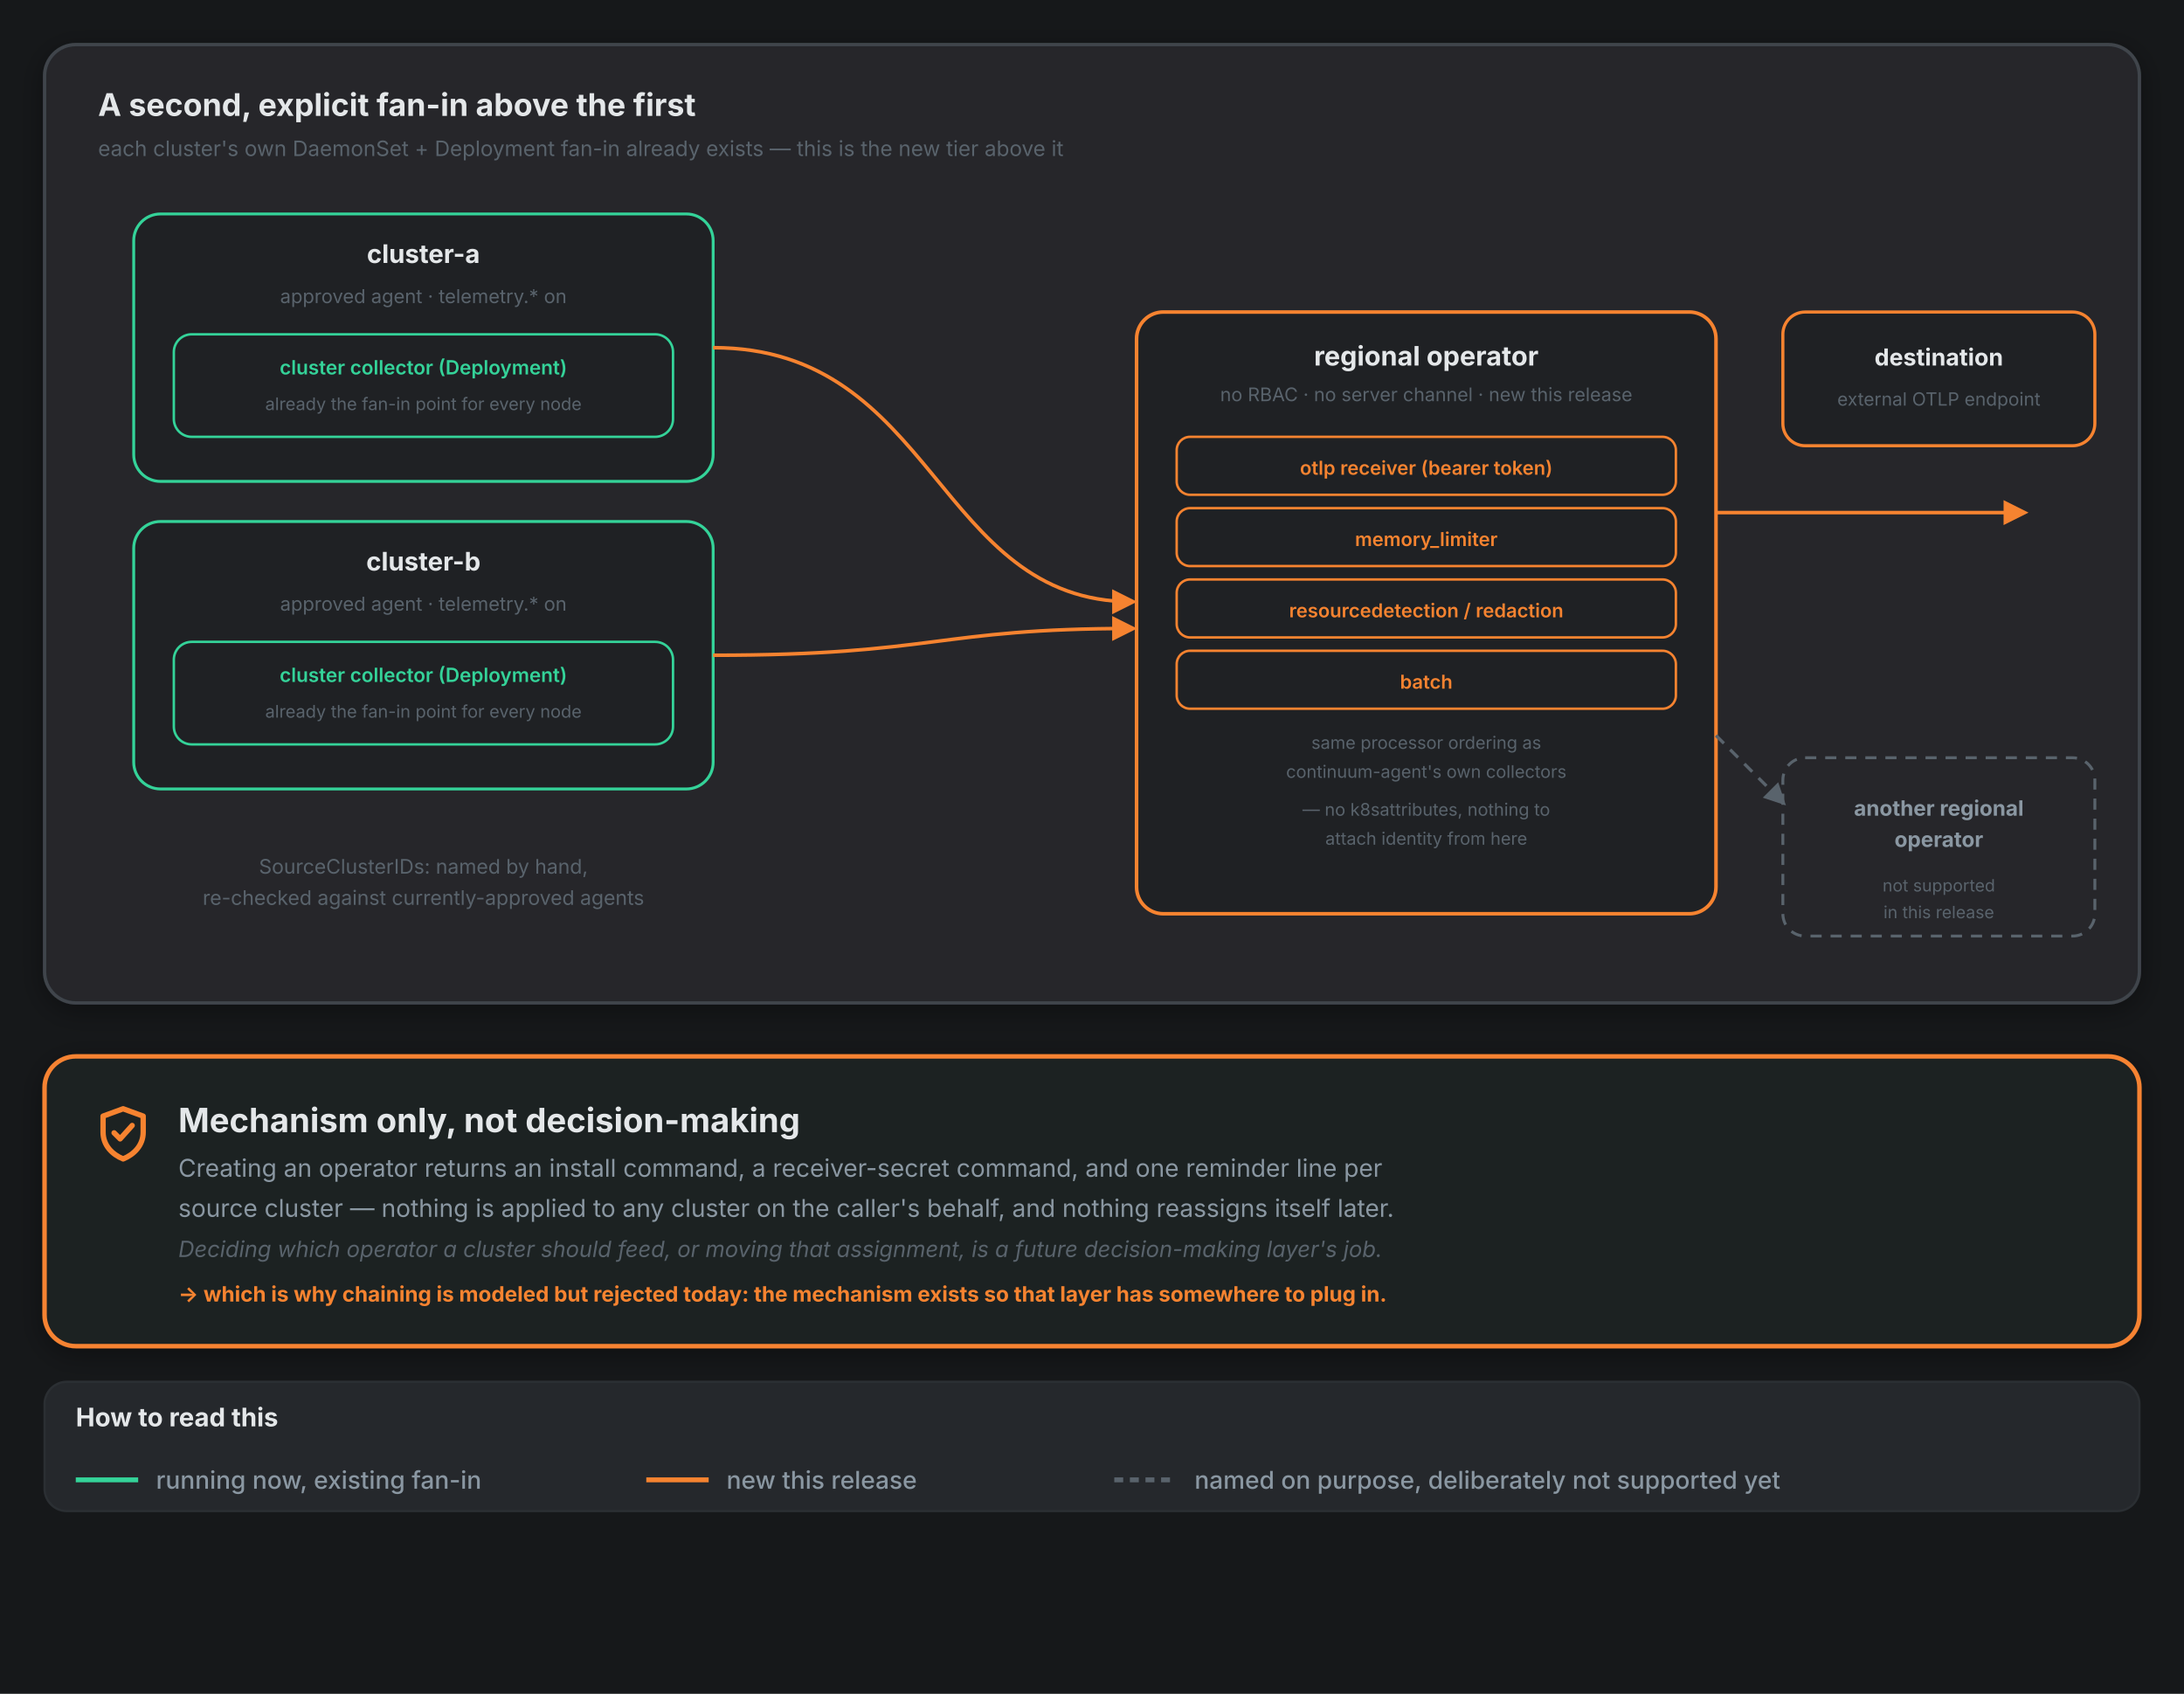
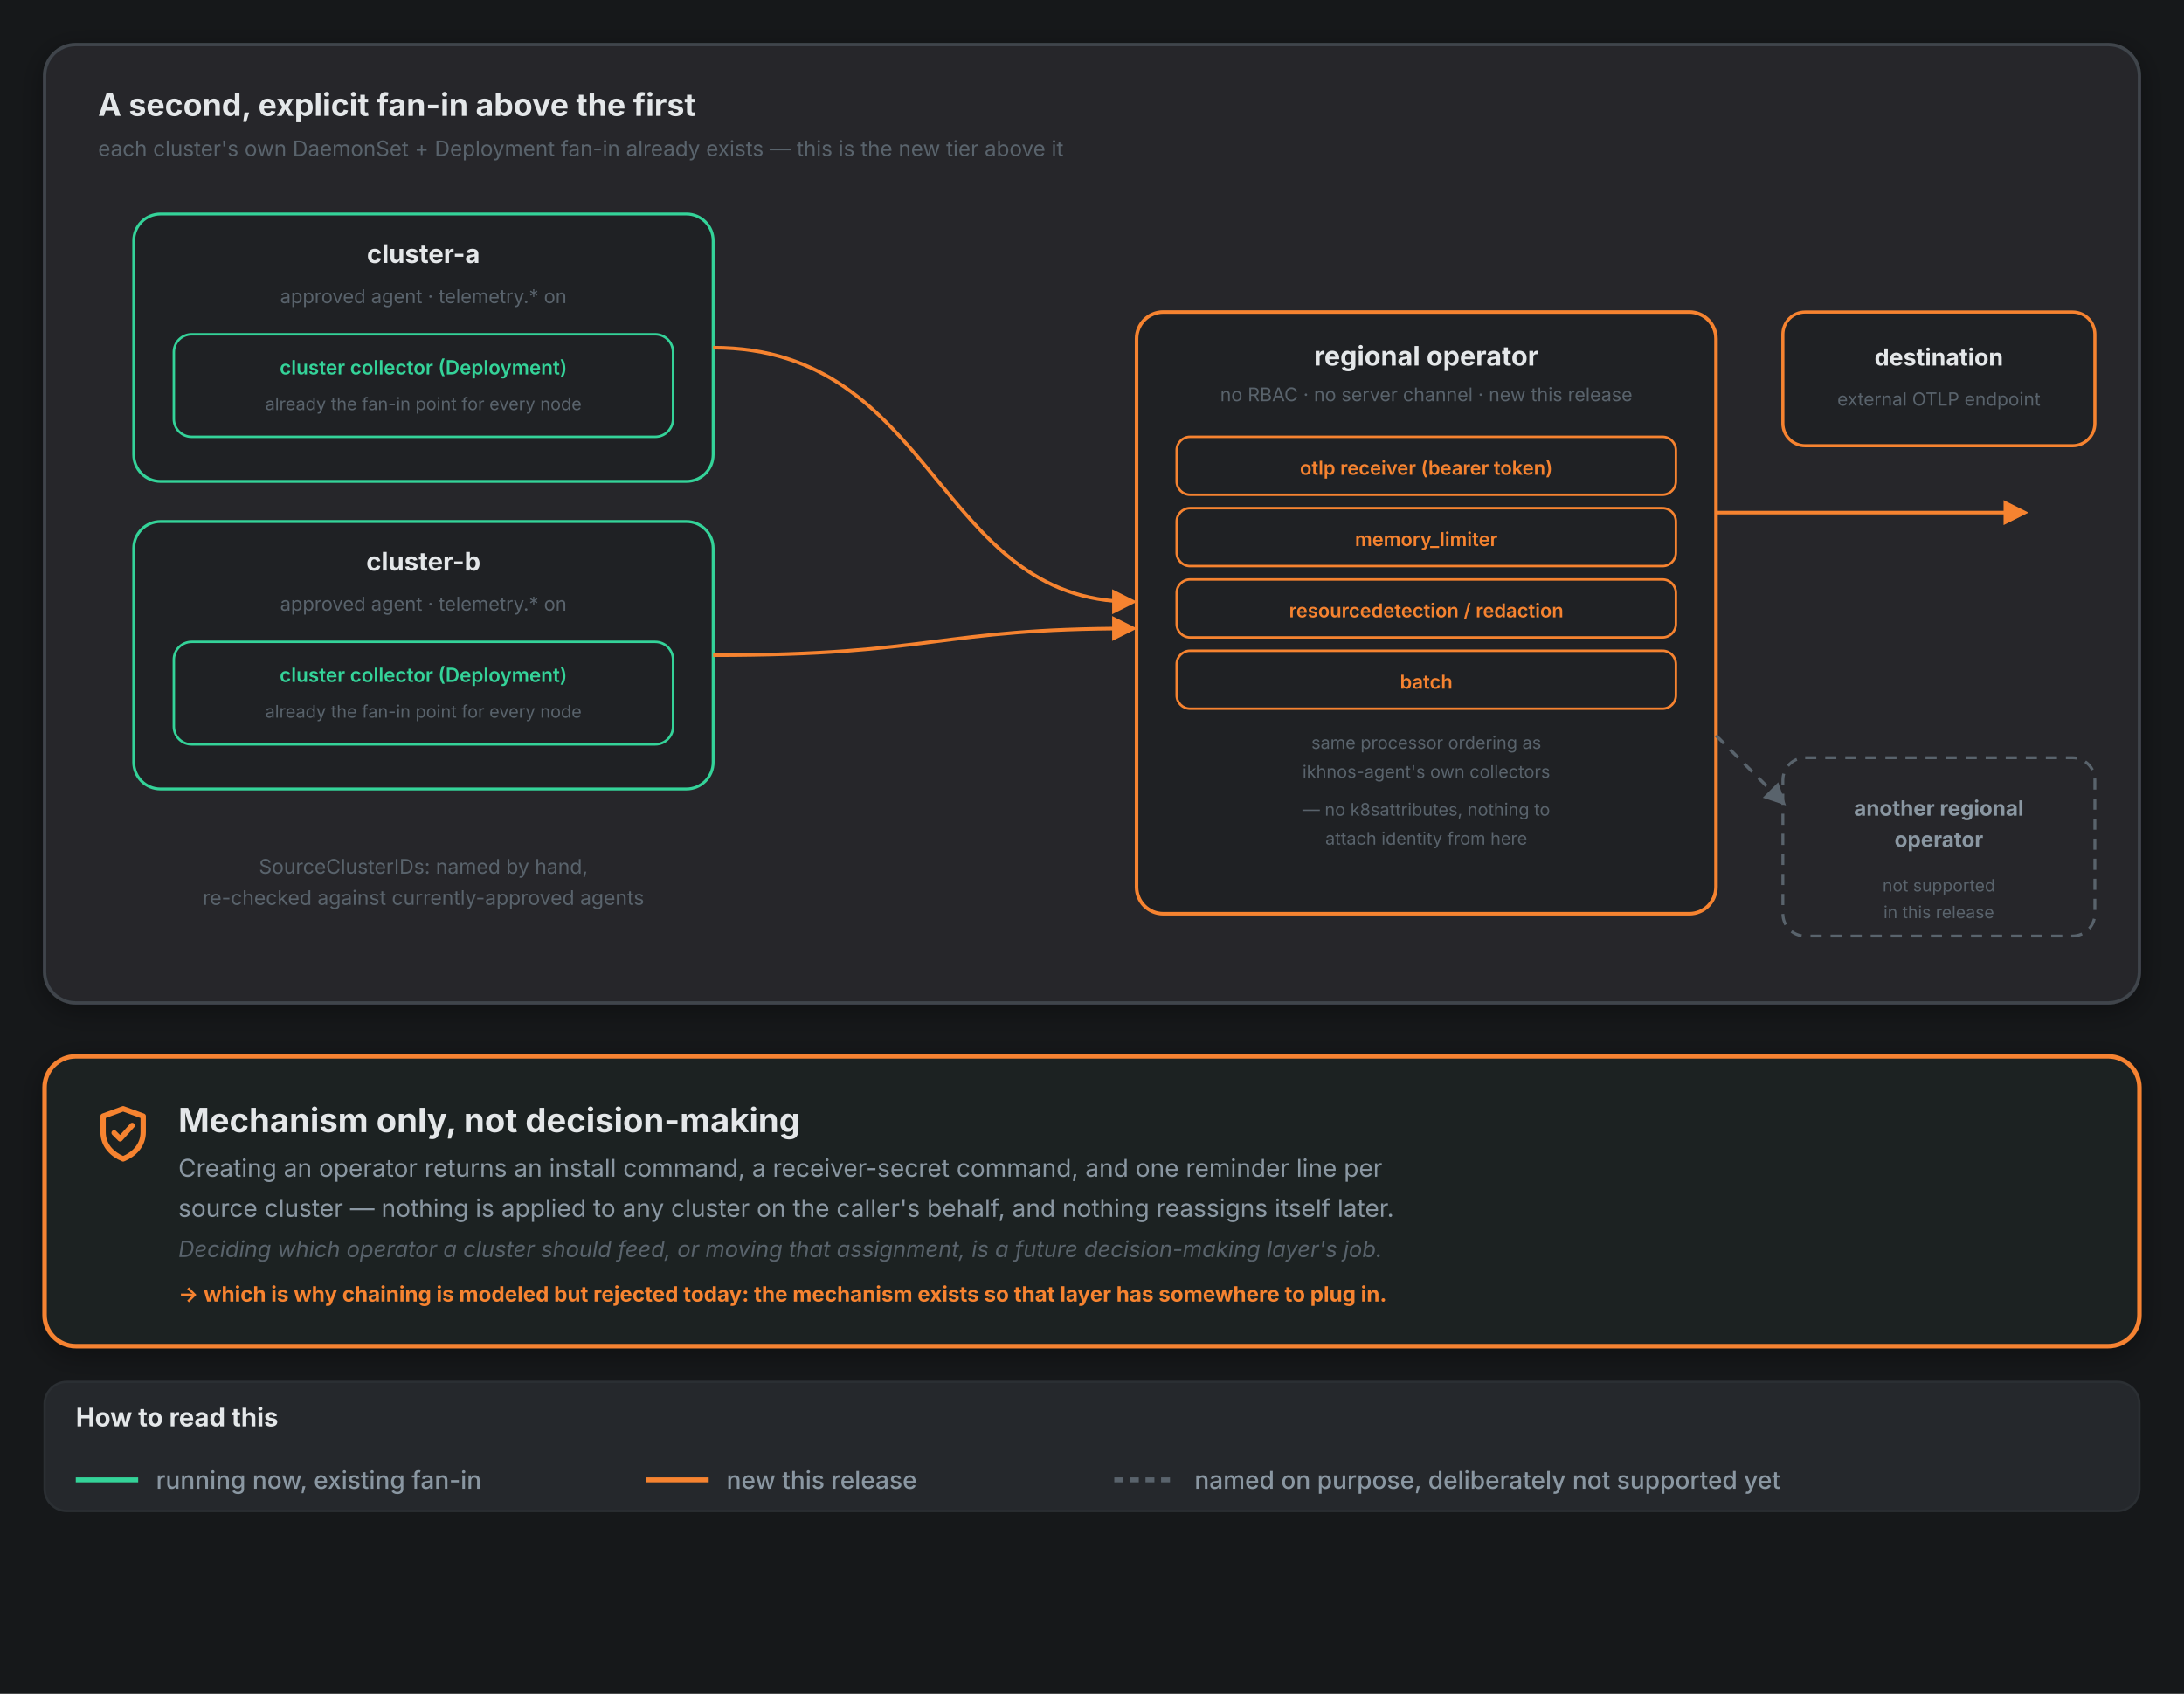
<svg xmlns="http://www.w3.org/2000/svg" viewBox="0 0 980 760" font-family="Inter, 'Segoe UI', ui-sans-serif, sans-serif">
  <defs>
    <filter id="soft-shadow" x="-20%" y="-20%" width="140%" height="140%">
      <feDropShadow dx="0" dy="3" stdDeviation="6" flood-color="#000000" flood-opacity="0.35" />
    </filter>
    <marker id="marker-8a97a2" viewBox="0 0 10 10" refX="8" refY="5" markerWidth="7" markerHeight="7" orient="auto-start-reverse">
      <path d="M0,0 L10,5 L0,10 z" fill="#8a97a2" />
    </marker>
    <marker id="marker-f68330" viewBox="0 0 10 10" refX="8" refY="5" markerWidth="7" markerHeight="7" orient="auto-start-reverse">
      <path d="M0,0 L10,5 L0,10 z" fill="#f68330" />
    </marker>
    <marker id="marker-34d399" viewBox="0 0 10 10" refX="8" refY="5" markerWidth="7" markerHeight="7" orient="auto-start-reverse">
      <path d="M0,0 L10,5 L0,10 z" fill="#34d399" />
    </marker>
    <marker id="marker-59636c" viewBox="0 0 10 10" refX="8" refY="5" markerWidth="7" markerHeight="7" orient="auto-start-reverse">
      <path d="M0,0 L10,5 L0,10 z" fill="#59636c" />
    </marker>
  </defs>
  <rect x="0" y="0" width="980" height="760" fill="#16181a" />
  <rect x="20" y="20" width="940" height="430" rx="14" fill="#25282c" stroke="#3f444b" stroke-width="1.5" filter="url(#soft-shadow)" />
  <text x="44" y="52" font-size="14" font-weight="700" fill="#e4e7e9" text-anchor="start">A second, explicit fan-in above the first</text>
  <text x="44" y="70" font-size="9.5" font-weight="400" fill="#59636c" text-anchor="start">each cluster's own DaemonSet + Deployment fan-in already exists — this is the new tier above it</text>
  <g>
    <rect x="60" y="96" width="260" height="120" rx="12" fill="#1f2124" stroke="#34d399" stroke-width="1.3" />
    <text x="190" y="118" font-size="11.5" font-weight="700" fill="#e4e7e9" text-anchor="middle">cluster-a</text>
    <text x="190" y="136" font-size="8.6" font-weight="400" fill="#59636c" text-anchor="middle">approved agent · telemetry.* on</text>
    <rect x="78" y="150" width="224" height="46" rx="8" fill="none" stroke="#34d399" stroke-width="1.1" />
    <text x="190" y="168" font-size="8.8" font-weight="600" fill="#34d399" text-anchor="middle">cluster collector (Deployment)</text>
    <text x="190" y="184" font-size="7.8" font-weight="400" fill="#59636c" text-anchor="middle">already the fan-in point for every node</text>
  </g>
  <g>
    <rect x="60" y="234" width="260" height="120" rx="12" fill="#1f2124" stroke="#34d399" stroke-width="1.3" />
    <text x="190" y="256" font-size="11.5" font-weight="700" fill="#e4e7e9" text-anchor="middle">cluster-b</text>
    <text x="190" y="274" font-size="8.6" font-weight="400" fill="#59636c" text-anchor="middle">approved agent · telemetry.* on</text>
    <rect x="78" y="288" width="224" height="46" rx="8" fill="none" stroke="#34d399" stroke-width="1.1" />
    <text x="190" y="306" font-size="8.8" font-weight="600" fill="#34d399" text-anchor="middle">cluster collector (Deployment)</text>
    <text x="190" y="322" font-size="7.8" font-weight="400" fill="#59636c" text-anchor="middle">already the fan-in point for every node</text>
  </g>
  <text x="190" y="392" font-size="9" font-weight="400" fill="#59636c" text-anchor="middle">SourceClusterIDs: named by hand,</text>
  <text x="190" y="406" font-size="9" font-weight="400" fill="#59636c" text-anchor="middle">re-checked against currently-approved agents</text>
  <path d="M320,156 C420,156 420,270 508,270" fill="none" stroke="#f68330" stroke-width="1.6" marker-end="url(#marker-f68330)" />
  <path d="M320,294 C420,294 420,282 508,282" fill="none" stroke="#f68330" stroke-width="1.6" marker-end="url(#marker-f68330)" />
  <rect x="510" y="140" width="260" height="270" rx="12" fill="#1f2124" stroke="#f68330" stroke-width="1.6" />
  <text x="640" y="164" font-size="12" font-weight="700" fill="#e4e7e9" text-anchor="middle">regional operator</text>
  <text x="640" y="180" font-size="8.4" font-weight="400" fill="#59636c" text-anchor="middle">no RBAC · no server channel · new this release</text>
  <rect x="528" y="196" width="224" height="26" rx="6" fill="none" stroke="#f68330" stroke-width="1.1" />
  <text x="640" y="213" font-size="8.6" font-weight="600" fill="#f68330" text-anchor="middle">otlp receiver (bearer token)</text>
  <rect x="528" y="228" width="224" height="26" rx="6" fill="none" stroke="#f68330" stroke-width="1.1" />
  <text x="640" y="245" font-size="8.6" font-weight="600" fill="#f68330" text-anchor="middle">memory_limiter</text>
  <rect x="528" y="260" width="224" height="26" rx="6" fill="none" stroke="#f68330" stroke-width="1.1" />
  <text x="640" y="277" font-size="8.6" font-weight="600" fill="#f68330" text-anchor="middle">resourcedetection / redaction</text>
  <rect x="528" y="292" width="224" height="26" rx="6" fill="none" stroke="#f68330" stroke-width="1.1" />
  <text x="640" y="309" font-size="8.6" font-weight="600" fill="#f68330" text-anchor="middle">batch</text>
  <text x="640" y="336" font-size="7.8" font-weight="400" fill="#59636c" text-anchor="middle">same processor ordering as</text>
-   <text x="640" y="349" font-size="7.8" font-weight="400" fill="#59636c" text-anchor="middle">continuum-agent's own collectors</text>
+   <text x="640" y="349" font-size="7.8" font-weight="400" fill="#59636c" text-anchor="middle">ikhnos-agent's own collectors</text>
  <text x="640" y="366" font-size="7.8" font-weight="400" fill="#59636c" text-anchor="middle">— no k8sattributes, nothing to</text>
  <text x="640" y="379" font-size="7.8" font-weight="400" fill="#59636c" text-anchor="middle">attach identity from here</text>
  <line x1="770" y1="230" x2="908" y2="230" stroke="#f68330" stroke-width="1.6" marker-end="url(#marker-f68330)" />
  <rect x="800" y="140" width="140" height="60" rx="10" fill="#1f2124" stroke="#f68330" stroke-width="1.4" />
  <text x="870" y="164" font-size="10.5" font-weight="700" fill="#e4e7e9" text-anchor="middle">destination</text>
  <text x="870" y="182" font-size="8.2" font-weight="400" fill="#59636c" text-anchor="middle">external OTLP endpoint</text>
  <line x1="770" y1="330" x2="800" y2="360" stroke="#59636c" stroke-width="1.4" stroke-dasharray="5 4" marker-end="url(#marker-59636c)" />
  <rect x="800" y="340" width="140" height="80" rx="10" fill="none" stroke="#59636c" stroke-width="1.3" stroke-dasharray="5 4" />
  <text x="870" y="366" font-size="9.5" font-weight="700" fill="#8a97a2" text-anchor="middle">another regional</text>
  <text x="870" y="380" font-size="9.5" font-weight="700" fill="#8a97a2" text-anchor="middle">operator</text>
  <text x="870" y="400" font-size="7.6" font-weight="400" fill="#59636c" text-anchor="middle">not supported</text>
  <text x="870" y="412" font-size="7.6" font-weight="400" fill="#59636c" text-anchor="middle">in this release</text>
  <rect x="20" y="474" width="940" height="130" rx="14" fill="#1f2124" stroke="#f68330" stroke-width="2" filter="url(#soft-shadow)" />
  <g transform="translate(44,496) scale(1.5)" fill="none" stroke="#f68330" stroke-width="1.6" stroke-linecap="round" stroke-linejoin="round">
    <path d="M7.5,1 13.5,3.2 V8 C13.5,12 10.7,14.7 7.5,16 C4.3,14.7 1.5,12 1.5,8 V3.2 Z" />
    <path d="M4.8,8.2 6.6,10 10.2,6" />
  </g>
  <text x="80" y="508" font-size="15" font-weight="700" fill="#e4e7e9" text-anchor="start">Mechanism only, not decision-making</text>
  <text x="80" y="528" font-size="11" font-weight="400" fill="#8a97a2" text-anchor="start">Creating an operator returns an install command, a receiver-secret command, and one reminder line per</text>
  <text x="80" y="546" font-size="11" font-weight="400" fill="#8a97a2" text-anchor="start">source cluster — nothing is applied to any cluster on the caller's behalf, and nothing reassigns itself later.</text>
  <text x="80" y="564" font-size="10" font-weight="400" fill="#59636c" text-anchor="start" font-style="italic">Deciding which operator a cluster should feed, or moving that assignment, is a future decision-making layer's job.</text>
  <text x="80" y="584" font-size="9.5" font-weight="700" fill="#f68330" text-anchor="start">→ which is why chaining is modeled but rejected today: the mechanism exists so that layer has somewhere to plug in.</text>
  <rect x="20" y="620" width="940" height="58" rx="10" fill="#25282c" stroke="#2b2f33" stroke-width="1" />
  <text x="34" y="640" font-size="11.5" font-weight="700" fill="#e4e7e9" text-anchor="start">How to read this</text>
  <line x1="34" y1="664" x2="62" y2="664" stroke="#34d399" stroke-width="2.2" />
  <text x="70" y="668" font-size="11" font-weight="500" fill="#8a97a2" text-anchor="start">running now, existing fan-in</text>
  <line x1="290" y1="664" x2="318" y2="664" stroke="#f68330" stroke-width="2.2" />
  <text x="326" y="668" font-size="11" font-weight="500" fill="#8a97a2" text-anchor="start">new this release</text>
  <line x1="500" y1="664" x2="528" y2="664" stroke="#59636c" stroke-width="2.2" stroke-dasharray="4 3" />
  <text x="536" y="668" font-size="11" font-weight="500" fill="#8a97a2" text-anchor="start">named on purpose, deliberately not supported yet</text>
</svg>
